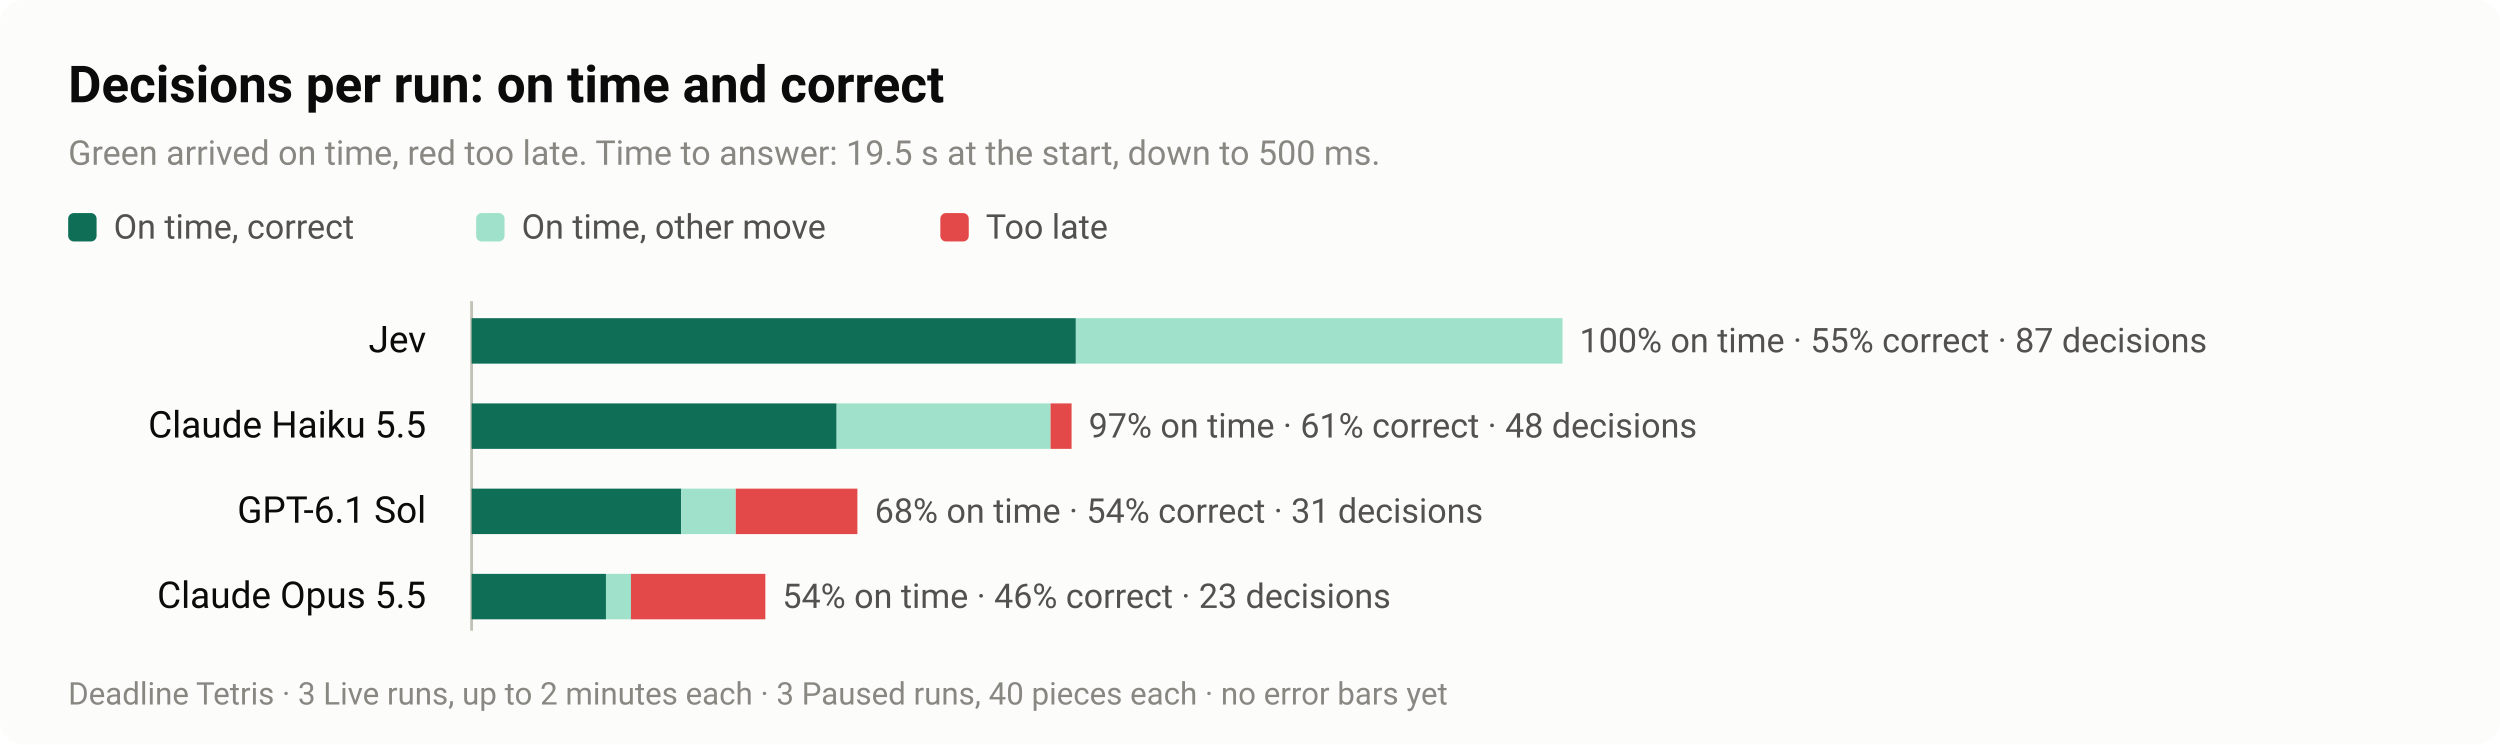
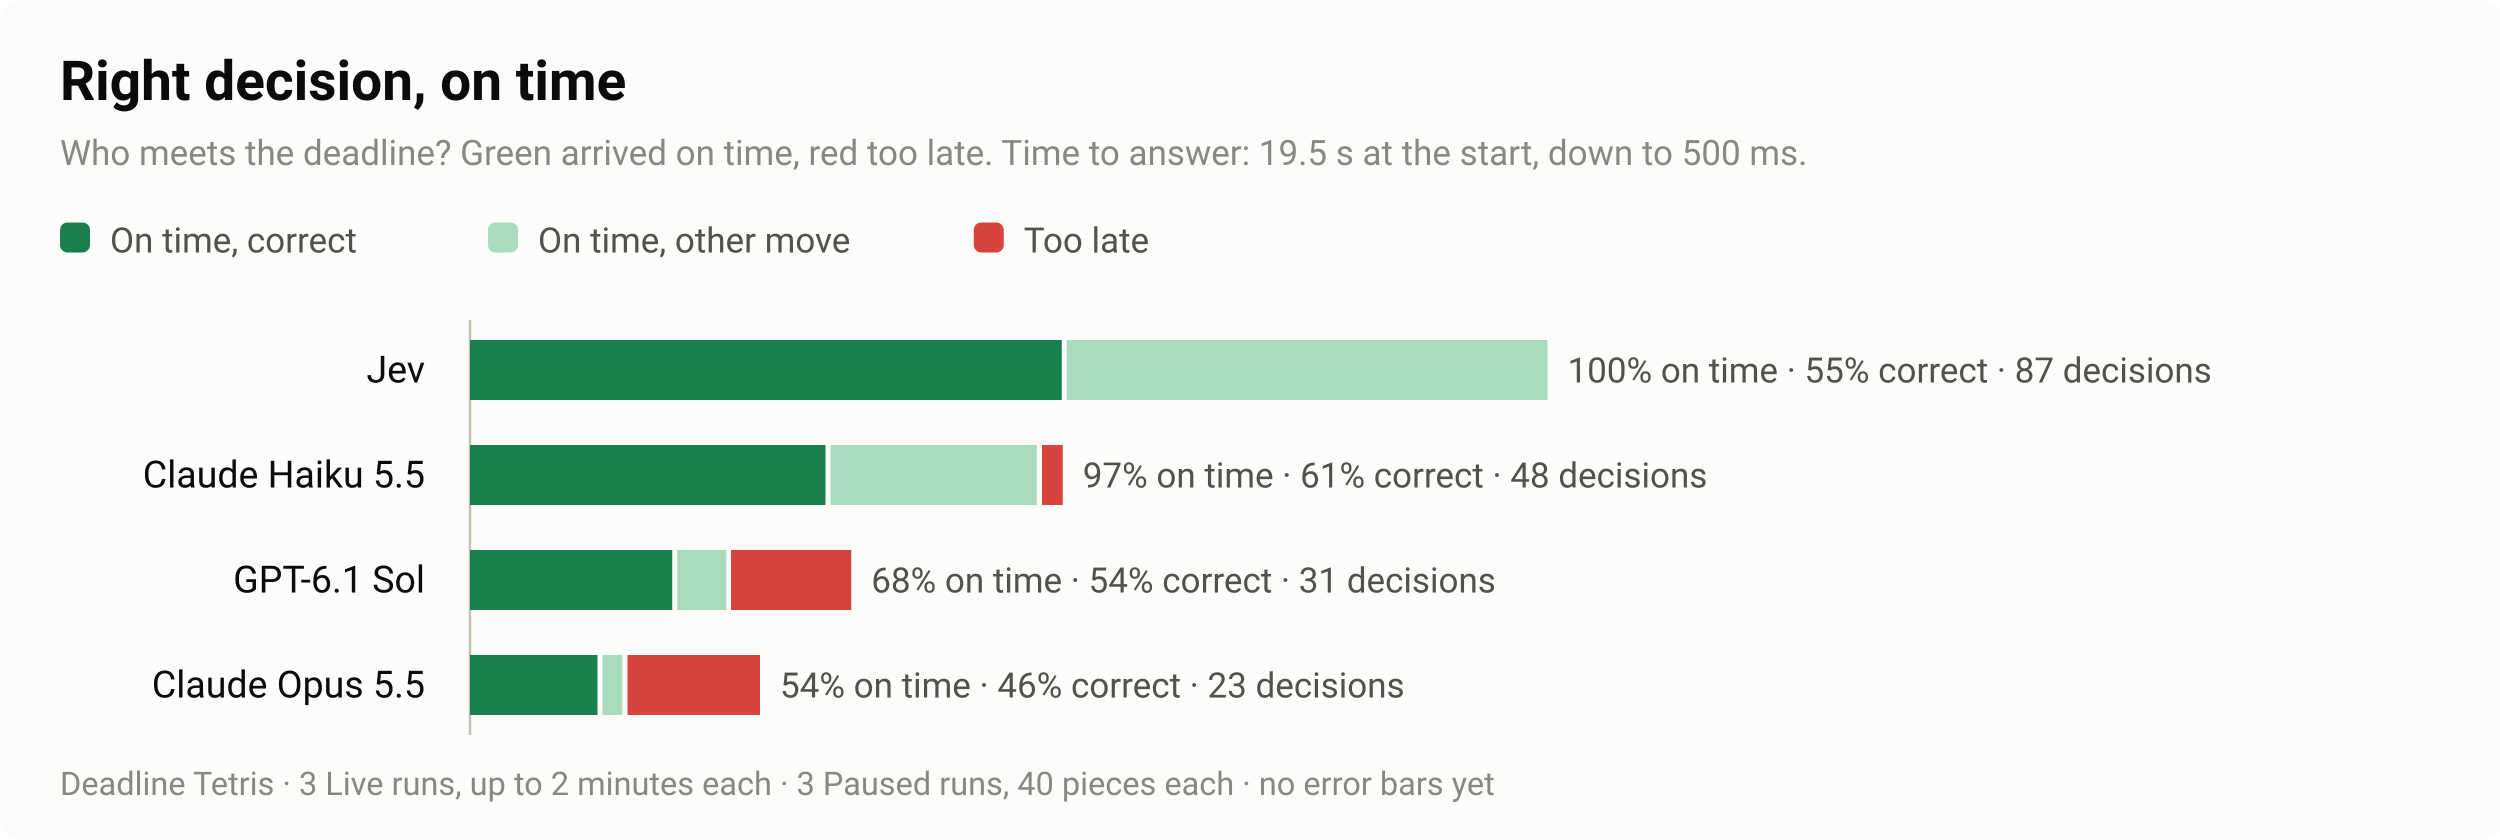
- <svg xmlns="http://www.w3.org/2000/svg" width="880" height="262" viewBox="0 0 880 262" font-family="system-ui, -apple-system, 'Segoe UI', Roboto, 'Helvetica Neue', Arial, 'Liberation Sans', sans-serif" role="img" aria-label="Decisions per live run, split into correct and on time, other move, and too late">
-   <rect width="880" height="262" rx="8" fill="#fcfcfb" />
-   <text x="24" y="36" font-size="18" font-weight="600" fill="#0b0b0b">Decisions per run: on time and correct</text>
-   <text x="24" y="58" font-size="12" fill="#898781">Green arrived on time, red too late. Time to answer: 19.5 s at the start, down to 500 ms.</text>
-   <rect x="24" y="75" width="10" height="10" rx="2" fill="#0f6e56" />
-   <text x="40" y="84" font-size="12" fill="#52514e">On time, correct</text>
-   <rect x="167.6" y="75" width="10" height="10" rx="2" fill="#9fe1cb" />
-   <text x="183.6" y="84" font-size="12" fill="#52514e">On time, other move</text>
-   <rect x="331" y="75" width="10" height="10" rx="2" fill="#e34948" />
-   <text x="347" y="84" font-size="12" fill="#52514e">Too late</text>
-   <line x1="166" y1="106" x2="166" y2="222" stroke="#c3c2b7" stroke-width="1" />
-   <text x="150" y="124" font-size="13" text-anchor="end" fill="#0b0b0b">Jev</text>
-   <rect x="166.0" y="112" width="212.7" height="16" fill="#0f6e56" />
-   <rect x="378.7" y="112" width="171.3" height="16" fill="#9fe1cb" />
-   <text x="556.0" y="124" font-size="12" fill="#52514e">100% on time · 55% correct · 87 decisions</text>
-   <text x="150" y="154" font-size="13" text-anchor="end" fill="#0b0b0b">Claude Haiku 5.5</text>
-   <rect x="166.0" y="142" width="128.5" height="16" fill="#0f6e56" />
-   <rect x="294.5" y="142" width="75.3" height="16" fill="#9fe1cb" />
-   <rect x="369.8" y="142" width="7.4" height="16" fill="#e34948" />
-   <text x="383.2" y="154" font-size="12" fill="#52514e">97% on time · 61% correct · 48 decisions</text>
-   <text x="150" y="184" font-size="13" text-anchor="end" fill="#0b0b0b">GPT-6.1 Sol</text>
-   <rect x="166.0" y="172" width="73.8" height="16" fill="#0f6e56" />
-   <rect x="239.8" y="172" width="19.2" height="16" fill="#9fe1cb" />
-   <rect x="259.0" y="172" width="42.8" height="16" fill="#e34948" />
-   <text x="307.9" y="184" font-size="12" fill="#52514e">68% on time · 54% correct · 31 decisions</text>
-   <text x="150" y="214" font-size="13" text-anchor="end" fill="#0b0b0b">Claude Opus 5.5</text>
-   <rect x="166.0" y="202" width="47.3" height="16" fill="#0f6e56" />
-   <rect x="213.3" y="202" width="8.9" height="16" fill="#9fe1cb" />
-   <rect x="222.1" y="202" width="47.3" height="16" fill="#e34948" />
-   <text x="275.4" y="214" font-size="12" fill="#52514e">54% on time · 46% correct · 23 decisions</text>
-   <text x="24" y="248" font-size="11" fill="#898781">Deadline Tetris · 3 Live runs, up to 2 minutes each · 3 Paused runs, 40 pieces each · no error bars yet</text>
+ <svg xmlns="http://www.w3.org/2000/svg" width="1000" height="336" viewBox="0 0 1000 336" font-family="system-ui, -apple-system, 'Segoe UI', Roboto, 'Helvetica Neue', Arial, 'Liberation Sans', sans-serif" role="img" aria-label="Decisions per live run, split into correct and on time, other move, and too late">
+   <rect width="1000" height="336" rx="8" fill="#fcfcfb" />
+   <text x="24" y="40" font-size="22" font-weight="600" fill="#0b0b0b">Right decision, on time</text>
+   <text x="24" y="66" font-size="14" fill="#898781">Who meets the deadline? Green arrived on time, red too late. Time to answer: 19.5 s at the start, down to 500 ms.</text>
+   <rect x="24" y="89" width="12" height="12" rx="3" fill="#1a7f4b" />
+   <text x="44" y="101" font-size="14" fill="#52514e">On time, correct</text>
+   <rect x="195.2" y="89" width="12" height="12" rx="3" fill="#a8dcbc" />
+   <text x="215.2" y="101" font-size="14" fill="#52514e">On time, other move</text>
+   <rect x="389.5" y="89" width="12" height="12" rx="3" fill="#d9433f" />
+   <text x="409.5" y="101" font-size="14" fill="#52514e">Too late</text>
+   <line x1="188" y1="128" x2="188" y2="294" stroke="#c3c2b7" stroke-width="1" />
+   <text x="170" y="153" font-size="15" text-anchor="end" fill="#0b0b0b">Jev</text>
+   <rect x="188.0" y="136" width="236.7" height="24" fill="#1a7f4b" />
+   <rect x="426.7" y="136" width="192.3" height="24" fill="#a8dcbc" />
+   <text x="627.0" y="153" font-size="14" fill="#52514e">100% on time · 55% correct · 87 decisions</text>
+   <text x="170" y="195" font-size="15" text-anchor="end" fill="#0b0b0b">Claude Haiku 5.5</text>
+   <rect x="188.0" y="178" width="142.2" height="24" fill="#1a7f4b" />
+   <rect x="332.2" y="178" width="82.5" height="24" fill="#a8dcbc" />
+   <rect x="416.8" y="178" width="8.3" height="24" fill="#d9433f" />
+   <text x="433.1" y="195" font-size="14" fill="#52514e">97% on time · 61% correct · 48 decisions</text>
+   <text x="170" y="237" font-size="15" text-anchor="end" fill="#0b0b0b">GPT-6.1 Sol</text>
+   <rect x="188.0" y="220" width="80.9" height="24" fill="#1a7f4b" />
+   <rect x="270.9" y="220" width="19.6" height="24" fill="#a8dcbc" />
+   <rect x="292.4" y="220" width="48.1" height="24" fill="#d9433f" />
+   <text x="348.5" y="237" font-size="14" fill="#52514e">68% on time · 54% correct · 31 decisions</text>
+   <text x="170" y="279" font-size="15" text-anchor="end" fill="#0b0b0b">Claude Opus 5.5</text>
+   <rect x="188.0" y="262" width="51.0" height="24" fill="#1a7f4b" />
+   <rect x="241.0" y="262" width="7.9" height="24" fill="#a8dcbc" />
+   <rect x="251.0" y="262" width="53.0" height="24" fill="#d9433f" />
+   <text x="312.0" y="279" font-size="14" fill="#52514e">54% on time · 46% correct · 23 decisions</text>
+   <text x="24" y="318" font-size="13" fill="#898781">Deadline Tetris · 3 Live runs, up to 2 minutes each · 3 Paused runs, 40 pieces each · no error bars yet</text>
</svg>
